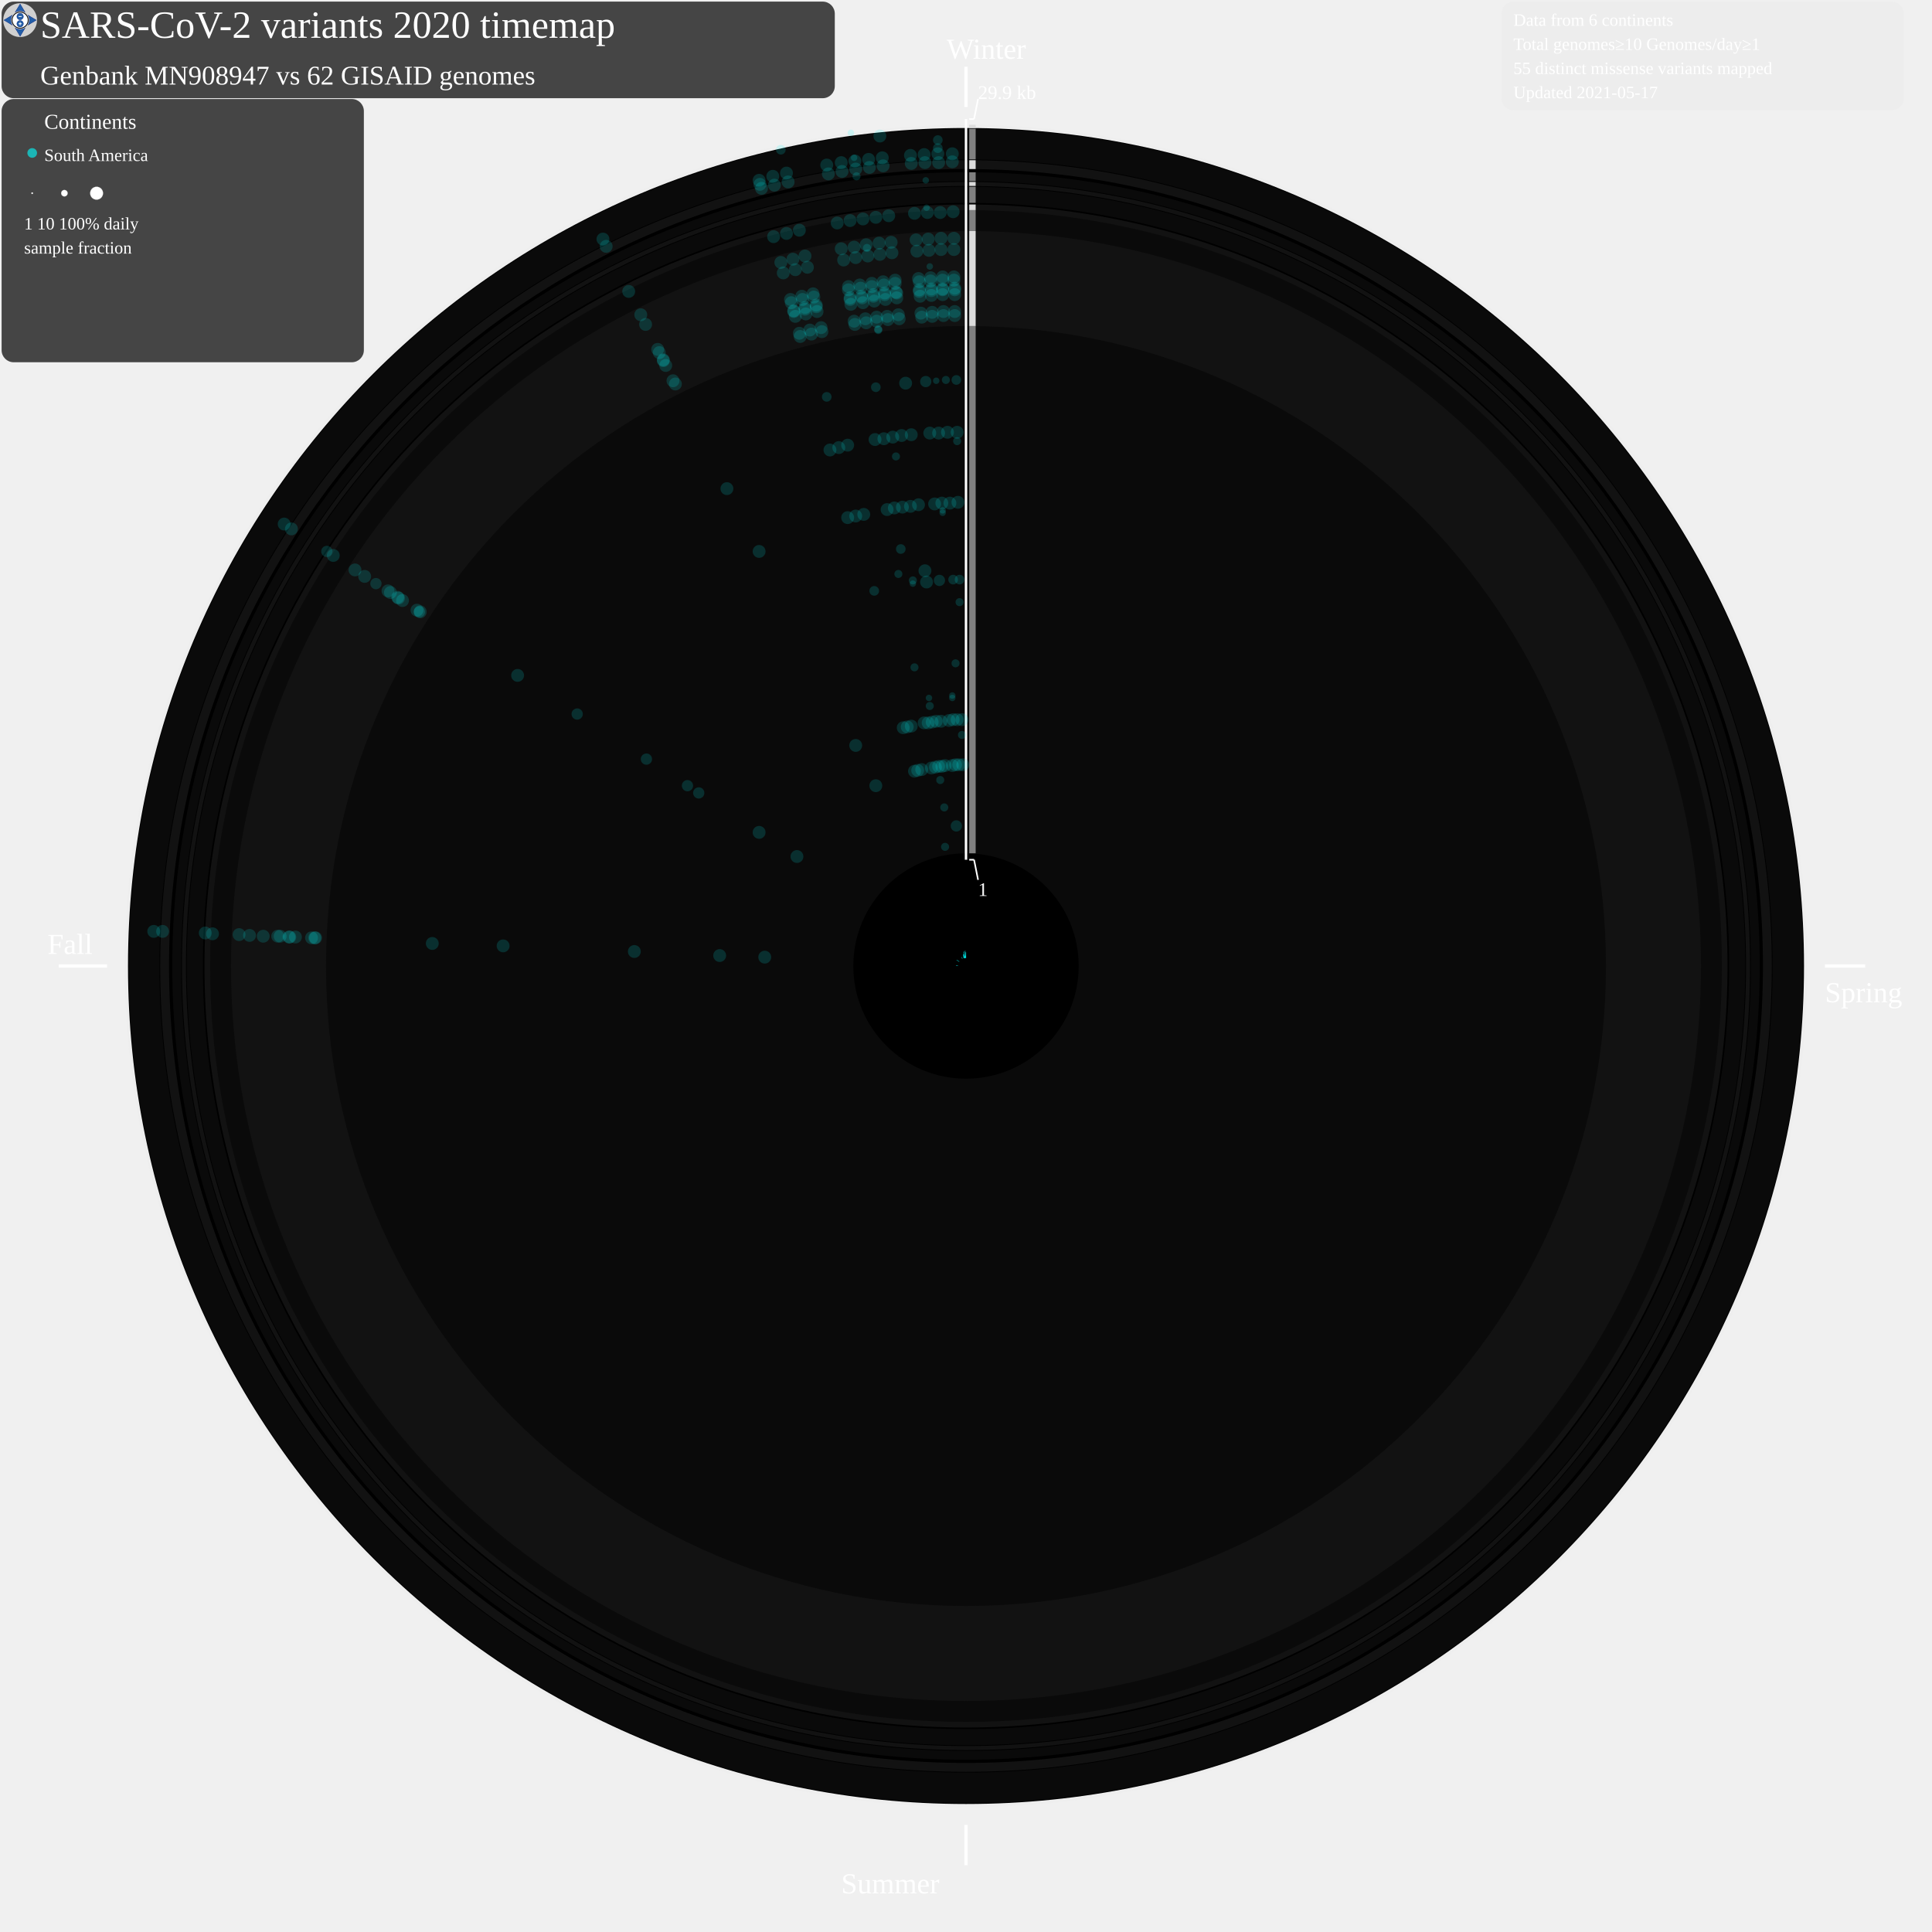
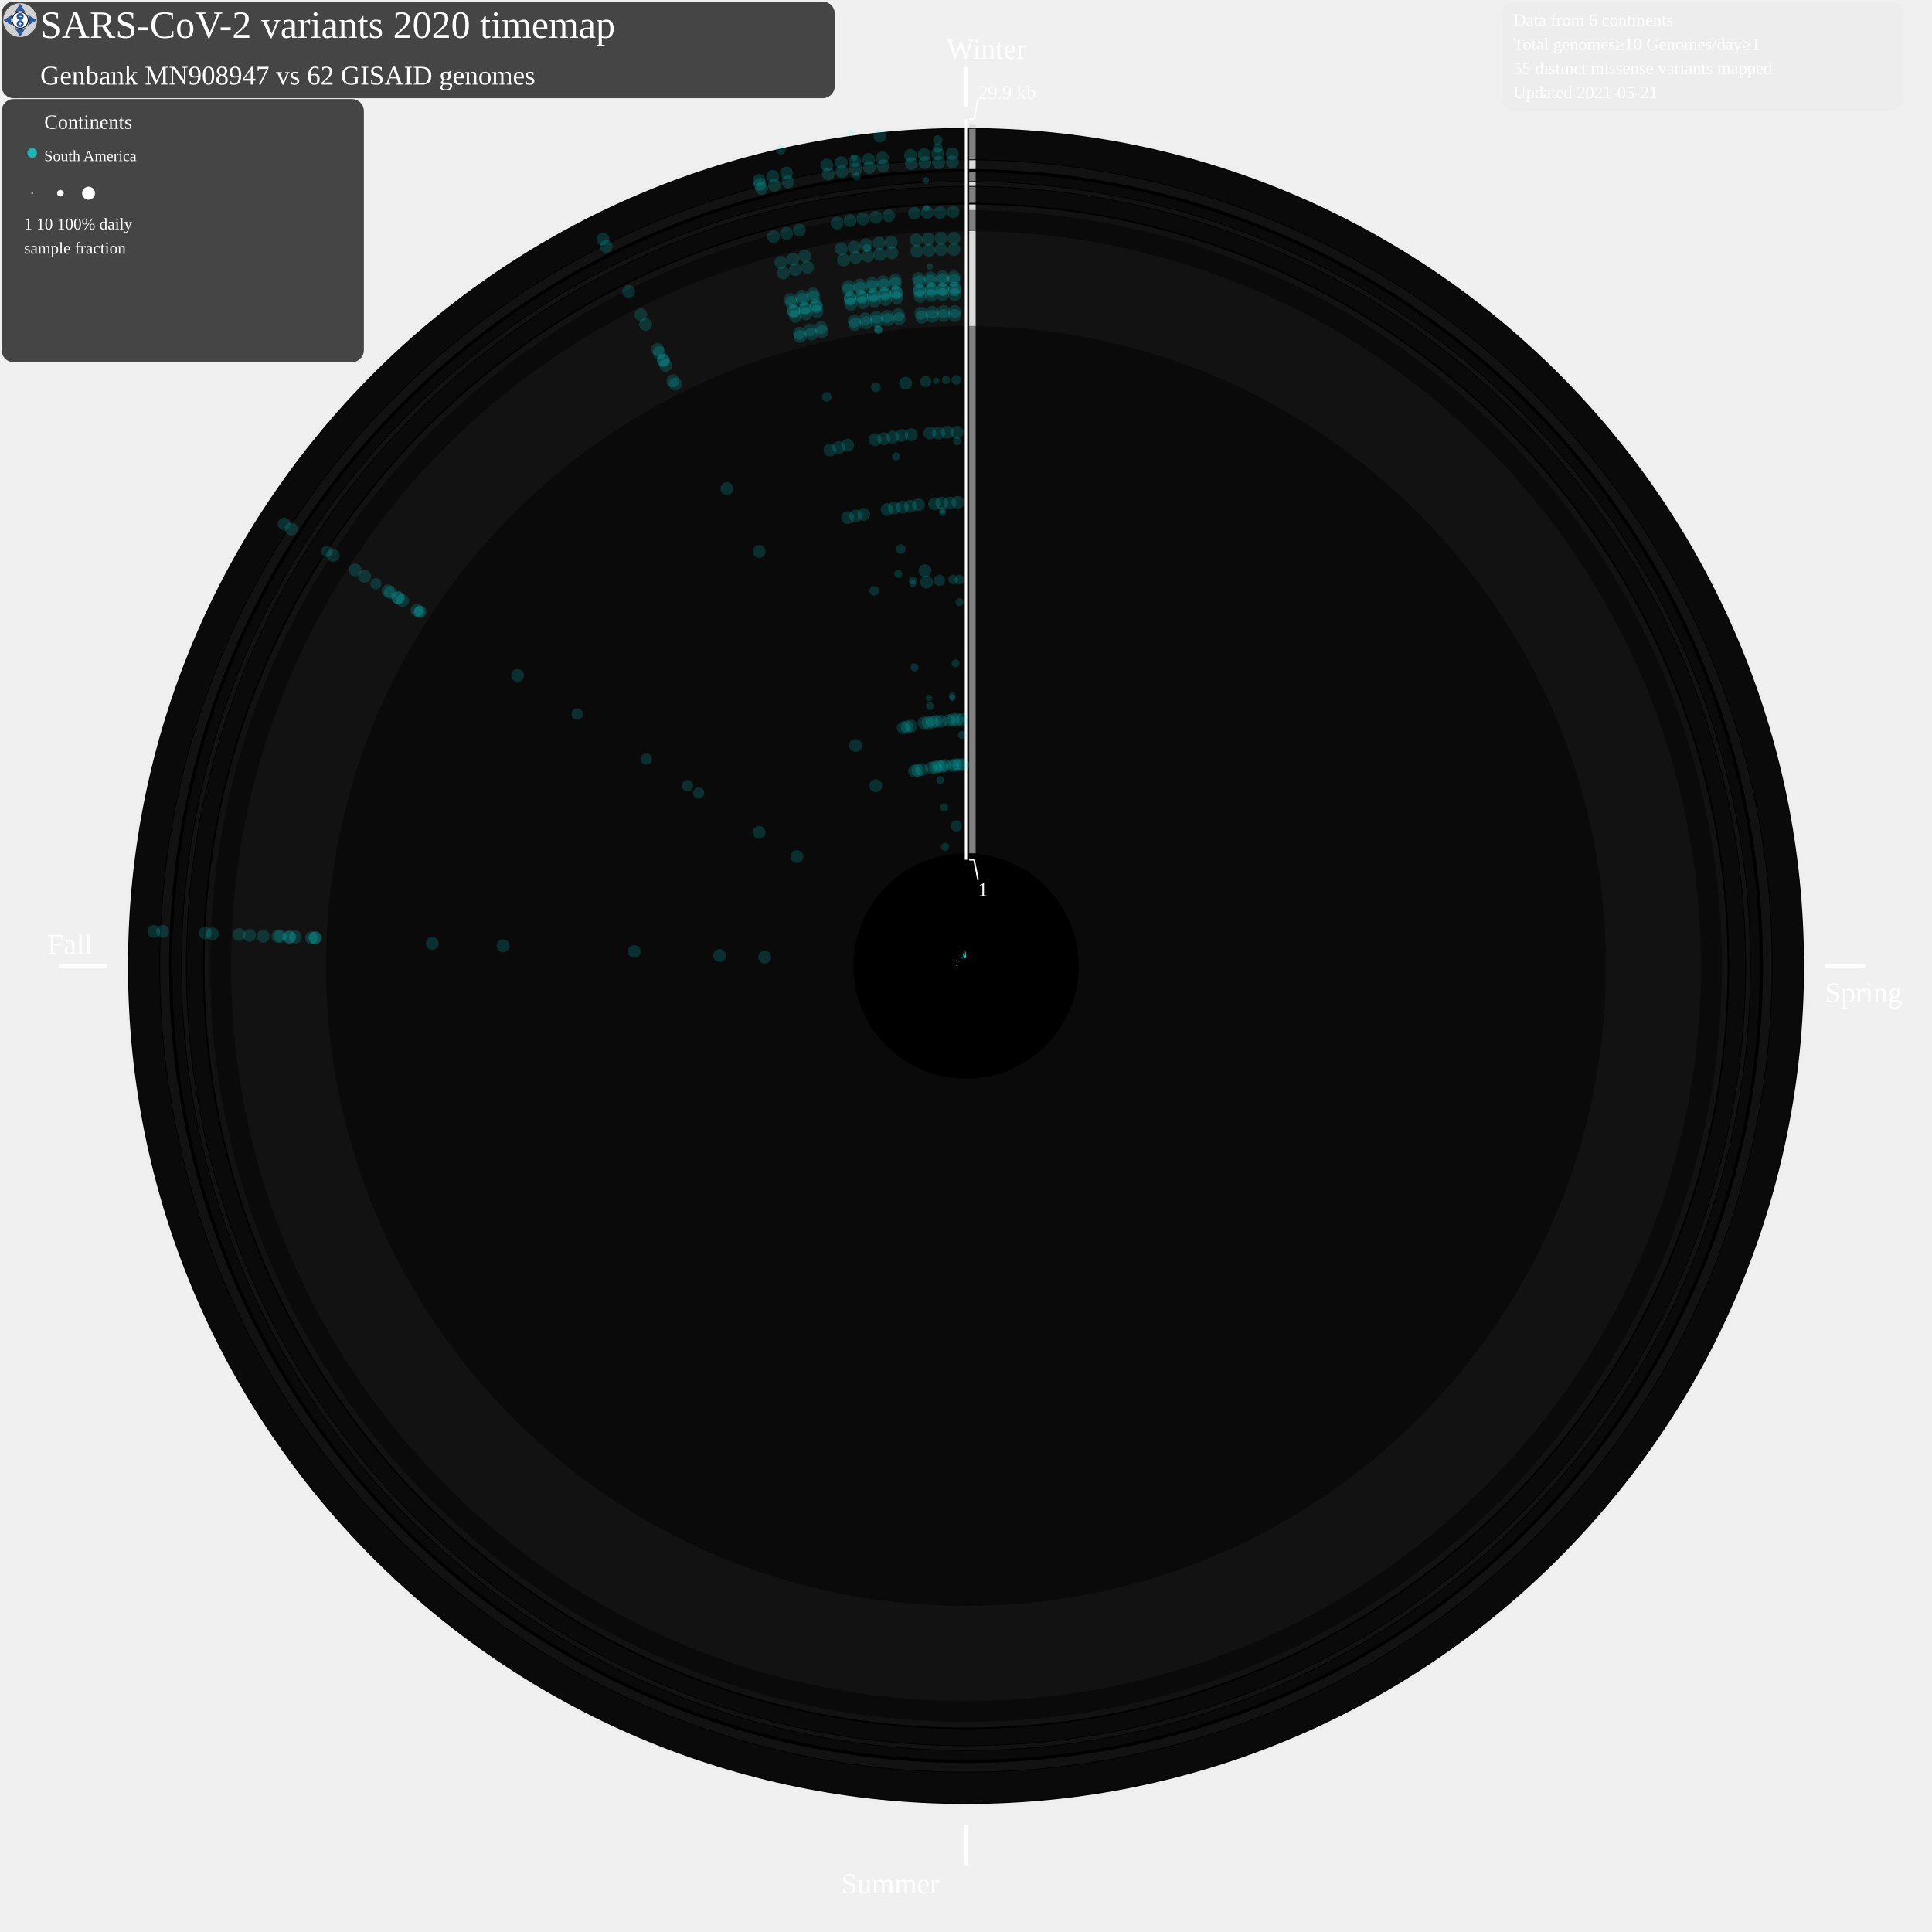
<svg xmlns="http://www.w3.org/2000/svg" width="2400" height="2400" style="background-color:black" viewBox="0 0 2400 2400" id="map-svg">
  <defs>
    <style type="text/css">
	.sb {
	stroke-width:0.8;
	stroke-opacity:50%;
	}
	.compass {
	fill: #fff;
	stroke: #000;
	stroke-width: 1;
	}
	.button {
	fill: #225EA8;
	stroke: #0C2C84;
	stroke-width: 0.5;
	stroke-miterlimit:6;
	stroke-linecap: round;
	}
	.button:hover {
	stroke-width: 1;
	}
	.plus-minus {
	fill: #fff;
	pointer-events: none;
	}
	.cv {
	stroke: none;
	fill-opacity:0.15;
	}
	a:link, a:visited {
	cursor: pointer;
	}
	a:hover, a:active {
	outline: dotted 2px yellow;
	}
	g:hover, g:active {
	outline: dotted 2px yellow;
	}
	</style>
  </defs>
  <text font-size="4.0em" x="50" y="47" fill="white">SARS-CoV-2 variants 2020 timemap</text>
  <g id="matrix-group" transform="matrix(1 0 0 1 0 0)">
    <circle cx="1200" cy="1200" r="1045" style="fill:gainsboro;stroke:black;stroke-width:0;fill-opacity:0.085;" />
    <circle cx="1200" cy="1200" r="1041" style="fill:black;stroke:black;stroke-width:0;fill-opacity:1;" />
    <circle cx="1200" cy="1200" r="1040" style="fill:grey;stroke:black;stroke-width:0;fill-opacity:0.085;" />
    <circle cx="1200" cy="1200" r="1002" style="fill:black;stroke:black;stroke-width:0;fill-opacity:1;" />
    <circle cx="1200" cy="1200" r="1001" style="fill:gainsboro;stroke:black;stroke-width:0;fill-opacity:0.085;" />
    <circle cx="1200" cy="1200" r="990" style="fill:black;stroke:black;stroke-width:0;fill-opacity:1;" />
    <circle cx="1200" cy="1200" r="986" style="fill:grey;stroke:black;stroke-width:0;fill-opacity:0.085;" />
    <circle cx="1200" cy="1200" r="975" style="fill:black;stroke:black;stroke-width:0;fill-opacity:1;" />
    <circle cx="1200" cy="1200" r="974" style="fill:gainsboro;stroke:black;stroke-width:0;fill-opacity:0.085;" />
    <circle cx="1200" cy="1200" r="969" style="fill:black;stroke:black;stroke-width:0;fill-opacity:1;" />
    <circle cx="1200" cy="1200" r="968" style="fill:grey;stroke:black;stroke-width:0;fill-opacity:0.085;" />
    <circle cx="1200" cy="1200" r="948" style="fill:black;stroke:black;stroke-width:0;fill-opacity:1;" />
    <circle cx="1200" cy="1200" r="946" style="fill:gainsboro;stroke:black;stroke-width:0;fill-opacity:0.085;" />
    <circle cx="1200" cy="1200" r="939" style="fill:black;stroke:black;stroke-width:0;fill-opacity:1;" />
    <circle cx="1200" cy="1200" r="939" style="fill:grey;stroke:black;stroke-width:0;fill-opacity:0.085;" />
    <circle cx="1200" cy="1200" r="913" style="fill:black;stroke:black;stroke-width:0;fill-opacity:1;" />
    <circle cx="1200" cy="1200" r="913" style="fill:gainsboro;stroke:black;stroke-width:0;fill-opacity:0.085;" />
    <circle cx="1200" cy="1200" r="795" style="fill:black;stroke:black;stroke-width:0;fill-opacity:1;" />
    <circle cx="1200" cy="1200" r="795" style="fill:grey;stroke:black;stroke-width:0;fill-opacity:0.085;" />
    <circle cx="1200" cy="1200" r="140" style="fill:black;stroke:black;stroke-width:0;fill-opacity:1;" />
    <line x1="1200" y1="82.938" x2="1200" y2="132.938" style="stroke:white;stroke-width:4" />
    <text font-size="3.0em" x="1176" y="72.938" fill="white">Winter</text>
    <line x1="2267" y1="1200" x2="2317" y2="1200" style="stroke:white;stroke-width:4" />
    <text font-size="3.0em" x="2267" y="1245" fill="white">Spring</text>
    <line x1="1200" y1="2267" x2="1200" y2="2317" style="stroke:white;stroke-width:4" />
    <text font-size="3.0em" x="1045" y="2352" fill="white">Summer</text>
    <line x1="133" y1="1200" x2="73" y2="1200" style="stroke:white;stroke-width:4" />
    <text font-size="3.0em" x="59" y="1185" fill="white">Fall</text>
    <g>
      <line x1="1208" y1="1060" x2="1208" y2="405" style="stroke:grey;stroke-width:8" />
    </g>
    <g>
      <line x1="1208" y1="405" x2="1208" y2="287" style="stroke:gainsboro;stroke-width:8" />
    </g>
    <g>
      <line x1="1208" y1="287" x2="1208" y2="261" style="stroke:grey;stroke-width:8" />
    </g>
    <g>
      <line x1="1208" y1="261" x2="1208" y2="254" style="stroke:gainsboro;stroke-width:8" />
    </g>
    <g>
      <line x1="1208" y1="252" x2="1208" y2="232" style="stroke:grey;stroke-width:8" />
    </g>
    <g>
      <line x1="1208" y1="231" x2="1208" y2="226" style="stroke:gainsboro;stroke-width:8" />
    </g>
    <g>
      <line x1="1208" y1="225" x2="1208" y2="214" style="stroke:grey;stroke-width:8" />
    </g>
    <g>
      <line x1="1208" y1="210" x2="1208" y2="199" style="stroke:gainsboro;stroke-width:8" />
    </g>
    <g>
      <line x1="1208" y1="198" x2="1208" y2="160" style="stroke:grey;stroke-width:8" />
    </g>
    <g>
      <line x1="1208" y1="159" x2="1208" y2="155" style="stroke:gainsboro;stroke-width:8" />
    </g>
    <line x1="1200" y1="147.938" x2="1200" y2="1068" style="stroke:white;stroke-width:3" />
    <line x1="1204" y1="147.938" x2="1210" y2="147.938" style="stroke:white;stroke-width:2" />
    <line x1="1210" y1="147.938" x2="1215" y2="122.938" style="stroke:white;stroke-width:2" />
    <line x1="1204" y1="1068" x2="1210" y2="1068" style="stroke:white;stroke-width:2" />
    <line x1="1210" y1="1068" x2="1215" y2="1093" style="stroke:white;stroke-width:2" />
    <text font-size="2.0em" x="1215" y="122.938" fill="white">29.9 kb</text>
    <text font-size="2.0em" x="1215" y="1113" fill="white">1</text>
    <g>
      <line x1="1190.0" y1="1199.6" x2="1187.6" y2="1199.5" style="stroke:cyan;" class="sb" />
    </g>
    <g>
      <circle cx="950" cy="1189" r="8" style="fill:cyan;" class="cv" />
    </g>
    <g>
      <circle cx="894" cy="1187" r="8" style="fill:cyan;" class="cv" />
    </g>
    <g>
      <circle cx="788" cy="1182" r="8" style="fill:cyan;" class="cv" />
    </g>
    <g>
      <circle cx="625" cy="1175" r="8" style="fill:cyan;" class="cv" />
    </g>
    <g>
      <circle cx="537" cy="1172" r="8" style="fill:cyan;" class="cv" />
    </g>
    <g>
      <circle cx="392" cy="1165" r="8" style="fill:cyan;" class="cv" />
    </g>
    <g>
      <circle cx="391" cy="1165" r="8" style="fill:cyan;" class="cv" />
    </g>
    <g>
      <circle cx="387" cy="1165" r="8" style="fill:cyan;" class="cv" />
    </g>
    <g>
      <circle cx="367" cy="1164" r="8" style="fill:cyan;" class="cv" />
    </g>
    <g>
      <circle cx="360" cy="1164" r="8" style="fill:cyan;" class="cv" />
    </g>
    <g>
      <circle cx="359" cy="1164" r="8" style="fill:cyan;" class="cv" />
    </g>
    <g>
      <circle cx="348" cy="1163" r="8" style="fill:cyan;" class="cv" />
    </g>
    <g>
      <circle cx="345" cy="1163" r="8" style="fill:cyan;" class="cv" />
    </g>
    <g>
      <circle cx="327" cy="1163" r="8" style="fill:cyan;" class="cv" />
    </g>
    <g>
      <circle cx="310" cy="1162" r="8" style="fill:cyan;" class="cv" />
    </g>
    <g>
      <circle cx="297" cy="1161" r="8" style="fill:cyan;" class="cv" />
    </g>
    <g>
      <circle cx="264" cy="1160" r="8" style="fill:cyan;" class="cv" />
    </g>
    <g>
      <circle cx="255" cy="1159" r="8" style="fill:cyan;" class="cv" />
    </g>
    <g>
      <circle cx="202" cy="1157" r="8" style="fill:cyan;" class="cv" />
    </g>
    <g>
      <circle cx="191" cy="1157" r="8" style="fill:cyan;" class="cv" />
    </g>
    <g>
      <line x1="1191.6" y1="1194.6" x2="1188.4" y2="1192.5" style="stroke:cyan;" class="sb" />
    </g>
    <g>
      <circle cx="990" cy="1064" r="8" style="fill:cyan;" class="cv" />
    </g>
    <g>
      <circle cx="943" cy="1034" r="8" style="fill:cyan;" class="cv" />
    </g>
    <g>
      <circle cx="868" cy="985" r="7" style="fill:cyan;" class="cv" />
    </g>
    <g>
      <circle cx="854" cy="976" r="7" style="fill:cyan;" class="cv" />
    </g>
    <g>
      <circle cx="803" cy="943" r="7" style="fill:cyan;" class="cv" />
    </g>
    <g>
      <circle cx="717" cy="887" r="7" style="fill:cyan;" class="cv" />
    </g>
    <g>
      <circle cx="643" cy="839" r="8" style="fill:cyan;" class="cv" />
    </g>
    <g>
      <circle cx="522" cy="760" r="8" style="fill:cyan;" class="cv" />
    </g>
    <g>
      <circle cx="521" cy="760" r="7" style="fill:cyan;" class="cv" />
    </g>
    <g>
      <circle cx="518" cy="758" r="8" style="fill:cyan;" class="cv" />
    </g>
    <g>
      <circle cx="500" cy="746" r="8" style="fill:cyan;" class="cv" />
    </g>
    <g>
      <circle cx="495" cy="743" r="8" style="fill:cyan;" class="cv" />
    </g>
    <g>
      <circle cx="494" cy="742" r="8" style="fill:cyan;" class="cv" />
    </g>
    <g>
      <circle cx="485" cy="736" r="8" style="fill:cyan;" class="cv" />
    </g>
    <g>
      <circle cx="482" cy="734" r="8" style="fill:cyan;" class="cv" />
    </g>
    <g>
      <circle cx="467" cy="725" r="7" style="fill:cyan;" class="cv" />
    </g>
    <g>
      <circle cx="453" cy="716" r="8" style="fill:cyan;" class="cv" />
    </g>
    <g>
      <circle cx="441" cy="708" r="8" style="fill:cyan;" class="cv" />
    </g>
    <g>
      <circle cx="414" cy="690" r="8" style="fill:cyan;" class="cv" />
    </g>
    <g>
      <circle cx="406" cy="685" r="7" style="fill:cyan;" class="cv" />
    </g>
    <g>
      <circle cx="362" cy="657" r="8" style="fill:cyan;" class="cv" />
    </g>
    <g>
      <circle cx="353" cy="651" r="8" style="fill:cyan;" class="cv" />
    </g>
    <g>
      <line x1="1195.5" y1="1191.1" x2="1194.5" y2="1188.9" style="stroke:cyan;" class="sb" />
    </g>
    <g>
      <circle cx="1088" cy="976" r="8" style="fill:cyan;" class="cv" />
    </g>
    <g>
      <circle cx="1063" cy="926" r="8" style="fill:cyan;" class="cv" />
    </g>
    <g>
      <circle cx="943" cy="685" r="8" style="fill:cyan;" class="cv" />
    </g>
    <g>
      <circle cx="903" cy="607" r="8" style="fill:cyan;" class="cv" />
    </g>
    <g>
      <circle cx="839" cy="477" r="8" style="fill:cyan;" class="cv" />
    </g>
    <g>
      <circle cx="836" cy="473" r="8" style="fill:cyan;" class="cv" />
    </g>
    <g>
      <circle cx="827" cy="454" r="8" style="fill:cyan;" class="cv" />
    </g>
    <g>
      <circle cx="824" cy="448" r="8" style="fill:cyan;" class="cv" />
    </g>
    <g>
      <circle cx="824" cy="447" r="8" style="fill:cyan;" class="cv" />
    </g>
    <g>
      <circle cx="819" cy="438" r="8" style="fill:cyan;" class="cv" />
    </g>
    <g>
      <circle cx="817" cy="434" r="8" style="fill:cyan;" class="cv" />
    </g>
    <g>
      <circle cx="802" cy="403" r="8" style="fill:cyan;" class="cv" />
    </g>
    <g>
      <circle cx="796" cy="391" r="8" style="fill:cyan;" class="cv" />
    </g>
    <g>
      <circle cx="781" cy="362" r="8" style="fill:cyan;" class="cv" />
    </g>
    <g>
      <circle cx="753" cy="306" r="8" style="fill:cyan;" class="cv" />
    </g>
    <g>
      <circle cx="749" cy="297" r="8" style="fill:cyan;" class="cv" />
    </g>
    <g>
      <line x1="1197.5" y1="1190.3" x2="1196.8" y2="1188.0" style="stroke:cyan;" class="sb" />
    </g>
    <g>
      <circle cx="1136" cy="958" r="8" style="fill:cyan;" class="cv" />
    </g>
    <g>
      <circle cx="1122" cy="904" r="8" style="fill:cyan;" class="cv" />
    </g>
    <g>
      <circle cx="1053" cy="643" r="8" style="fill:cyan;" class="cv" />
    </g>
    <g>
      <circle cx="1031" cy="559" r="8" style="fill:cyan;" class="cv" />
    </g>
    <g>
      <circle cx="994" cy="418" r="8" style="fill:cyan;" class="cv" />
    </g>
    <g>
      <circle cx="993" cy="414" r="8" style="fill:cyan;" class="cv" />
    </g>
    <g>
      <circle cx="988" cy="393" r="8" style="fill:cyan;" class="cv" />
    </g>
    <g>
      <circle cx="986" cy="387" r="8" style="fill:cyan;" class="cv" />
    </g>
    <g>
      <circle cx="986" cy="386" r="8" style="fill:cyan;" class="cv" />
    </g>
    <g>
      <circle cx="983" cy="376" r="8" style="fill:cyan;" class="cv" />
    </g>
    <g>
      <circle cx="982" cy="372" r="8" style="fill:cyan;" class="cv" />
    </g>
    <g>
      <circle cx="973" cy="339" r="8" style="fill:cyan;" class="cv" />
    </g>
    <g>
      <circle cx="970" cy="326" r="8" style="fill:cyan;" class="cv" />
    </g>
    <g>
      <circle cx="961" cy="294" r="8" style="fill:cyan;" class="cv" />
    </g>
    <g>
      <circle cx="946" cy="234" r="8" style="fill:cyan;" class="cv" />
    </g>
    <g>
      <circle cx="944" cy="229" r="8" style="fill:cyan;" class="cv" />
    </g>
    <g>
      <circle cx="943" cy="224" r="8" style="fill:cyan;" class="cv" />
    </g>
    <g>
      <line x1="1197.6" y1="1190.3" x2="1196.5" y2="1185.6" style="stroke:cyan;" class="sb" />
    </g>
    <g>
      <circle cx="1140" cy="957" r="8" style="fill:cyan;" class="cv" />
    </g>
    <g>
      <circle cx="1127" cy="903" r="8" style="fill:cyan;" class="cv" />
    </g>
    <g>
      <circle cx="1086" cy="734" r="6" style="fill:cyan;" class="cv" />
    </g>
    <g>
      <circle cx="1063" cy="641" r="8" style="fill:cyan;" class="cv" />
    </g>
    <g>
      <circle cx="1042" cy="556" r="8" style="fill:cyan;" class="cv" />
    </g>
    <g>
      <circle cx="1027" cy="493" r="6" style="fill:cyan;" class="cv" />
    </g>
    <g>
      <circle cx="1008" cy="415" r="8" style="fill:cyan;" class="cv" />
    </g>
    <g>
      <circle cx="1006" cy="410" r="8" style="fill:cyan;" class="cv" />
    </g>
    <g>
      <circle cx="1001" cy="390" r="8" style="fill:cyan;" class="cv" />
    </g>
    <g>
      <circle cx="1000" cy="384" r="8" style="fill:cyan;" class="cv" />
    </g>
    <g>
      <circle cx="1000" cy="382" r="8" style="fill:cyan;" class="cv" />
    </g>
    <g>
      <circle cx="997" cy="372" r="8" style="fill:cyan;" class="cv" />
    </g>
    <g>
      <circle cx="996" cy="368" r="8" style="fill:cyan;" class="cv" />
    </g>
    <g>
      <circle cx="988" cy="335" r="8" style="fill:cyan;" class="cv" />
    </g>
    <g>
      <circle cx="985" cy="322" r="8" style="fill:cyan;" class="cv" />
    </g>
    <g>
      <circle cx="977" cy="290" r="8" style="fill:cyan;" class="cv" />
    </g>
    <g>
      <circle cx="962" cy="230" r="8" style="fill:cyan;" class="cv" />
    </g>
    <g>
      <circle cx="960" cy="219" r="8" style="fill:cyan;" class="cv" />
    </g>
    <g>
      <line x1="1197.8" y1="1190.2" x2="1196.7" y2="1185.6" style="stroke:cyan;" class="sb" />
    </g>
    <g>
      <circle cx="1145" cy="956" r="8" style="fill:cyan;" class="cv" />
    </g>
    <g>
      <circle cx="1132" cy="902" r="8" style="fill:cyan;" class="cv" />
    </g>
    <g>
      <circle cx="1073" cy="639" r="8" style="fill:cyan;" class="cv" />
    </g>
    <g>
      <circle cx="1053" cy="553" r="8" style="fill:cyan;" class="cv" />
    </g>
    <g>
      <circle cx="1021" cy="412" r="8" style="fill:cyan;" class="cv" />
    </g>
    <g>
      <circle cx="1020" cy="407" r="8" style="fill:cyan;" class="cv" />
    </g>
    <g>
      <circle cx="1015" cy="387" r="8" style="fill:cyan;" class="cv" />
    </g>
    <g>
      <circle cx="1014" cy="381" r="8" style="fill:cyan;" class="cv" />
    </g>
    <g>
      <circle cx="1014" cy="379" r="8" style="fill:cyan;" class="cv" />
    </g>
    <g>
      <circle cx="1011" cy="369" r="8" style="fill:cyan;" class="cv" />
    </g>
    <g>
      <circle cx="1010" cy="365" r="8" style="fill:cyan;" class="cv" />
    </g>
    <g>
      <circle cx="1003" cy="332" r="8" style="fill:cyan;" class="cv" />
    </g>
    <g>
      <circle cx="1000" cy="318" r="8" style="fill:cyan;" class="cv" />
    </g>
    <g>
      <circle cx="993" cy="286" r="8" style="fill:cyan;" class="cv" />
    </g>
    <g>
      <circle cx="979" cy="226" r="8" style="fill:cyan;" class="cv" />
    </g>
    <g>
      <circle cx="977" cy="215" r="8" style="fill:cyan;" class="cv" />
    </g>
    <g>
      <circle cx="970" cy="186" r="6" style="fill:cyan;" class="cv" />
    </g>
    <g>
      <line x1="1198.3" y1="1190.1" x2="1197.1" y2="1183.0" style="stroke:cyan;" class="sb" />
    </g>
    <g>
      <circle cx="1174" cy="1052" r="5" style="fill:cyan;" class="cv" />
    </g>
    <g>
      <circle cx="1157" cy="954" r="8" style="fill:cyan;" class="cv" />
    </g>
    <g>
      <circle cx="1148" cy="898" r="8" style="fill:cyan;" class="cv" />
    </g>
    <g>
      <circle cx="1136" cy="829" r="5" style="fill:cyan;" class="cv" />
    </g>
    <g>
      <circle cx="1116" cy="713" r="5" style="fill:cyan;" class="cv" />
    </g>
    <g>
      <circle cx="1102" cy="633" r="8" style="fill:cyan;" class="cv" />
    </g>
    <g>
      <circle cx="1087" cy="546" r="8" style="fill:cyan;" class="cv" />
    </g>
    <g>
      <circle cx="1062" cy="403" r="8" style="fill:cyan;" class="cv" />
    </g>
    <g>
      <circle cx="1061" cy="399" r="8" style="fill:cyan;" class="cv" />
    </g>
    <g>
      <circle cx="1057" cy="378" r="8" style="fill:cyan;" class="cv" />
    </g>
    <g>
      <circle cx="1056" cy="372" r="8" style="fill:cyan;" class="cv" />
    </g>
    <g>
      <circle cx="1056" cy="370" r="8" style="fill:cyan;" class="cv" />
    </g>
    <g>
      <circle cx="1054" cy="360" r="8" style="fill:cyan;" class="cv" />
    </g>
    <g>
      <circle cx="1054" cy="356" r="8" style="fill:cyan;" class="cv" />
    </g>
    <g>
      <circle cx="1048" cy="323" r="8" style="fill:cyan;" class="cv" />
    </g>
    <g>
      <circle cx="1045" cy="309" r="8" style="fill:cyan;" class="cv" />
    </g>
    <g>
      <circle cx="1040" cy="277" r="8" style="fill:cyan;" class="cv" />
    </g>
    <g>
      <circle cx="1029" cy="216" r="8" style="fill:cyan;" class="cv" />
    </g>
    <g>
      <circle cx="1027" cy="205" r="8" style="fill:cyan;" class="cv" />
    </g>
    <g>
      <line x1="1198.5" y1="1190.1" x2="1197.7" y2="1185.4" style="stroke:cyan;" class="sb" />
    </g>
    <g>
      <circle cx="1162" cy="953" r="8" style="fill:cyan;" class="cv" />
    </g>
    <g>
      <circle cx="1153" cy="898" r="8" style="fill:cyan;" class="cv" />
    </g>
    <g>
      <circle cx="1119" cy="682" r="6" style="fill:cyan;" class="cv" />
    </g>
    <g>
      <circle cx="1111" cy="631" r="8" style="fill:cyan;" class="cv" />
    </g>
    <g>
      <circle cx="1098" cy="545" r="8" style="fill:cyan;" class="cv" />
    </g>
    <g>
      <circle cx="1088" cy="481" r="6" style="fill:cyan;" class="cv" />
    </g>
    <g>
      <circle cx="1076" cy="401" r="8" style="fill:cyan;" class="cv" />
    </g>
    <g>
      <circle cx="1075" cy="396" r="8" style="fill:cyan;" class="cv" />
    </g>
    <g>
      <circle cx="1072" cy="376" r="8" style="fill:cyan;" class="cv" />
    </g>
    <g>
      <circle cx="1071" cy="370" r="8" style="fill:cyan;" class="cv" />
    </g>
    <g>
      <circle cx="1070" cy="368" r="8" style="fill:cyan;" class="cv" />
    </g>
    <g>
      <circle cx="1069" cy="358" r="8" style="fill:cyan;" class="cv" />
    </g>
    <g>
      <circle cx="1068" cy="354" r="8" style="fill:cyan;" class="cv" />
    </g>
    <g>
      <circle cx="1063" cy="320" r="8" style="fill:cyan;" class="cv" />
    </g>
    <g>
      <circle cx="1061" cy="307" r="8" style="fill:cyan;" class="cv" />
    </g>
    <g>
      <circle cx="1056" cy="274" r="8" style="fill:cyan;" class="cv" />
    </g>
    <g>
      <circle cx="1046" cy="213" r="8" style="fill:cyan;" class="cv" />
    </g>
    <g>
      <circle cx="1045" cy="202" r="8" style="fill:cyan;" class="cv" />
    </g>
    <g>
      <line x1="1198.6" y1="1190.1" x2="1197.4" y2="1181.5" style="stroke:cyan;" class="sb" />
    </g>
    <g>
      <circle cx="1173" cy="1003" r="5" style="fill:cyan;" class="cv" />
    </g>
    <g>
      <circle cx="1168" cy="969" r="5" style="fill:cyan;" class="cv" />
    </g>
    <g>
      <circle cx="1166" cy="952" r="8" style="fill:cyan;" class="cv" />
    </g>
    <g>
      <circle cx="1158" cy="897" r="8" style="fill:cyan;" class="cv" />
    </g>
    <g>
      <circle cx="1155" cy="877" r="5" style="fill:cyan;" class="cv" />
    </g>
    <g>
      <circle cx="1154" cy="867" r="4" style="fill:cyan;" class="cv" />
    </g>
    <g>
      <circle cx="1134" cy="725" r="4" style="fill:cyan;" class="cv" />
    </g>
    <g>
      <circle cx="1134" cy="721" r="5" style="fill:cyan;" class="cv" />
    </g>
    <g>
      <circle cx="1121" cy="630" r="8" style="fill:cyan;" class="cv" />
    </g>
    <g>
      <circle cx="1113" cy="567" r="5" style="fill:cyan;" class="cv" />
    </g>
    <g>
      <circle cx="1109" cy="543" r="8" style="fill:cyan;" class="cv" />
    </g>
    <g>
      <circle cx="1091" cy="410" r="5" style="fill:cyan;" class="cv" />
    </g>
    <g>
      <circle cx="1091" cy="409" r="5" style="fill:cyan;" class="cv" />
    </g>
    <g>
      <circle cx="1089" cy="399" r="8" style="fill:cyan;" class="cv" />
    </g>
    <g>
      <circle cx="1089" cy="394" r="8" style="fill:cyan;" class="cv" />
    </g>
    <g>
      <circle cx="1086" cy="374" r="8" style="fill:cyan;" class="cv" />
    </g>
    <g>
      <circle cx="1085" cy="368" r="8" style="fill:cyan;" class="cv" />
    </g>
    <g>
      <circle cx="1085" cy="366" r="8" style="fill:cyan;" class="cv" />
    </g>
    <g>
      <circle cx="1083" cy="356" r="8" style="fill:cyan;" class="cv" />
    </g>
    <g>
      <circle cx="1083" cy="352" r="8" style="fill:cyan;" class="cv" />
    </g>
    <g>
      <circle cx="1078" cy="318" r="8" style="fill:cyan;" class="cv" />
    </g>
    <g>
      <circle cx="1077" cy="308" r="5" style="fill:cyan;" class="cv" />
    </g>
    <g>
      <circle cx="1076" cy="304" r="8" style="fill:cyan;" class="cv" />
    </g>
    <g>
      <circle cx="1072" cy="272" r="8" style="fill:cyan;" class="cv" />
    </g>
    <g>
      <circle cx="1064" cy="219" r="5" style="fill:cyan;" class="cv" />
    </g>
    <g>
      <circle cx="1063" cy="210" r="8" style="fill:cyan;" class="cv" />
    </g>
    <g>
      <circle cx="1062" cy="200" r="8" style="fill:cyan;" class="cv" />
    </g>
    <g>
      <circle cx="1061" cy="196" r="4" style="fill:cyan;" class="cv" />
    </g>
    <g>
      <circle cx="1057" cy="165" r="4" style="fill:cyan;" class="cv" />
    </g>
    <g>
      <line x1="1198.8" y1="1190.1" x2="1198.5" y2="1187.7" style="stroke:cyan;" class="sb" />
    </g>
    <g>
      <circle cx="1170" cy="952" r="8" style="fill:cyan;" class="cv" />
    </g>
    <g>
      <circle cx="1163" cy="896" r="8" style="fill:cyan;" class="cv" />
    </g>
    <g>
      <circle cx="1131" cy="629" r="8" style="fill:cyan;" class="cv" />
    </g>
    <g>
      <circle cx="1120" cy="541" r="8" style="fill:cyan;" class="cv" />
    </g>
    <g>
      <circle cx="1103" cy="397" r="8" style="fill:cyan;" class="cv" />
    </g>
    <g>
      <circle cx="1102" cy="393" r="8" style="fill:cyan;" class="cv" />
    </g>
    <g>
      <circle cx="1100" cy="372" r="8" style="fill:cyan;" class="cv" />
    </g>
    <g>
      <circle cx="1099" cy="366" r="8" style="fill:cyan;" class="cv" />
    </g>
    <g>
      <circle cx="1099" cy="364" r="8" style="fill:cyan;" class="cv" />
    </g>
    <g>
      <circle cx="1098" cy="354" r="8" style="fill:cyan;" class="cv" />
    </g>
    <g>
      <circle cx="1097" cy="350" r="8" style="fill:cyan;" class="cv" />
    </g>
    <g>
      <circle cx="1093" cy="316" r="8" style="fill:cyan;" class="cv" />
    </g>
    <g>
      <circle cx="1092" cy="302" r="8" style="fill:cyan;" class="cv" />
    </g>
    <g>
      <circle cx="1088" cy="270" r="8" style="fill:cyan;" class="cv" />
    </g>
    <g>
      <circle cx="1080" cy="208" r="8" style="fill:cyan;" class="cv" />
    </g>
    <g>
      <circle cx="1079" cy="198" r="8" style="fill:cyan;" class="cv" />
    </g>
    <g>
      <line x1="1199.0" y1="1190.1" x2="1198.7" y2="1187.7" style="stroke:cyan;" class="sb" />
    </g>
    <g>
      <circle cx="1174" cy="951" r="8" style="fill:cyan;" class="cv" />
    </g>
    <g>
      <circle cx="1169" cy="896" r="8" style="fill:cyan;" class="cv" />
    </g>
    <g>
      <circle cx="1151" cy="723" r="8" style="fill:cyan;" class="cv" />
    </g>
    <g>
      <circle cx="1149" cy="709" r="8" style="fill:cyan;" class="cv" />
    </g>
    <g>
      <circle cx="1141" cy="627" r="8" style="fill:cyan;" class="cv" />
    </g>
    <g>
      <circle cx="1132" cy="540" r="8" style="fill:cyan;" class="cv" />
    </g>
    <g>
      <circle cx="1125" cy="476" r="8" style="fill:cyan;" class="cv" />
    </g>
    <g>
      <circle cx="1117" cy="396" r="8" style="fill:cyan;" class="cv" />
    </g>
    <g>
      <circle cx="1116" cy="391" r="8" style="fill:cyan;" class="cv" />
    </g>
    <g>
      <circle cx="1114" cy="370" r="8" style="fill:cyan;" class="cv" />
    </g>
    <g>
      <circle cx="1114" cy="364" r="8" style="fill:cyan;" class="cv" />
    </g>
    <g>
      <circle cx="1113" cy="363" r="8" style="fill:cyan;" class="cv" />
    </g>
    <g>
      <circle cx="1112" cy="352" r="8" style="fill:cyan;" class="cv" />
    </g>
    <g>
      <circle cx="1112" cy="348" r="8" style="fill:cyan;" class="cv" />
    </g>
    <g>
      <circle cx="1108" cy="314" r="8" style="fill:cyan;" class="cv" />
    </g>
    <g>
      <circle cx="1107" cy="301" r="8" style="fill:cyan;" class="cv" />
    </g>
    <g>
      <circle cx="1104" cy="268" r="8" style="fill:cyan;" class="cv" />
    </g>
    <g>
      <circle cx="1097" cy="206" r="8" style="fill:cyan;" class="cv" />
    </g>
    <g>
      <circle cx="1096" cy="196" r="8" style="fill:cyan;" class="cv" />
    </g>
    <g>
      <circle cx="1093" cy="169" r="8" style="fill:cyan;" class="cv" />
    </g>
    <g>
      <line x1="1199.3" y1="1190.0" x2="1199.1" y2="1186.2" style="stroke:cyan;" class="sb" />
    </g>
    <g>
      <circle cx="1188" cy="1026" r="7" style="fill:cyan;" class="cv" />
    </g>
    <g>
      <circle cx="1183" cy="951" r="8" style="fill:cyan;" class="cv" />
    </g>
    <g>
      <circle cx="1179" cy="895" r="8" style="fill:cyan;" class="cv" />
    </g>
    <g>
      <circle cx="1167" cy="721" r="7" style="fill:cyan;" class="cv" />
    </g>
    <g>
      <circle cx="1161" cy="626" r="8" style="fill:cyan;" class="cv" />
    </g>
    <g>
      <circle cx="1155" cy="538" r="8" style="fill:cyan;" class="cv" />
    </g>
    <g>
      <circle cx="1150" cy="474" r="7" style="fill:cyan;" class="cv" />
    </g>
    <g>
      <circle cx="1145" cy="394" r="8" style="fill:cyan;" class="cv" />
    </g>
    <g>
      <circle cx="1144" cy="389" r="8" style="fill:cyan;" class="cv" />
    </g>
    <g>
      <circle cx="1143" cy="368" r="8" style="fill:cyan;" class="cv" />
    </g>
    <g>
      <circle cx="1142" cy="362" r="8" style="fill:cyan;" class="cv" />
    </g>
    <g>
      <circle cx="1142" cy="360" r="8" style="fill:cyan;" class="cv" />
    </g>
    <g>
      <circle cx="1142" cy="350" r="8" style="fill:cyan;" class="cv" />
    </g>
    <g>
      <circle cx="1141" cy="346" r="8" style="fill:cyan;" class="cv" />
    </g>
    <g>
      <circle cx="1139" cy="312" r="8" style="fill:cyan;" class="cv" />
    </g>
    <g>
      <circle cx="1138" cy="298" r="8" style="fill:cyan;" class="cv" />
    </g>
    <g>
      <circle cx="1136" cy="265" r="8" style="fill:cyan;" class="cv" />
    </g>
    <g>
      <circle cx="1132" cy="203" r="8" style="fill:cyan;" class="cv" />
    </g>
    <g>
      <circle cx="1131" cy="193" r="8" style="fill:cyan;" class="cv" />
    </g>
    <g>
      <line x1="1199.5" y1="1190.0" x2="1199.0" y2="1180.9" style="stroke:cyan;" class="sb" />
    </g>
    <g>
      <circle cx="1187" cy="950" r="8" style="fill:cyan;" class="cv" />
    </g>
    <g>
      <circle cx="1184" cy="894" r="8" style="fill:cyan;" class="cv" />
    </g>
    <g>
      <circle cx="1183" cy="867" r="4" style="fill:cyan;" class="cv" />
    </g>
    <g>
      <circle cx="1183" cy="864" r="4" style="fill:cyan;" class="cv" />
    </g>
    <g>
      <circle cx="1171" cy="637" r="4" style="fill:cyan;" class="cv" />
    </g>
    <g>
      <circle cx="1171" cy="634" r="4" style="fill:cyan;" class="cv" />
    </g>
    <g>
      <circle cx="1170" cy="625" r="8" style="fill:cyan;" class="cv" />
    </g>
    <g>
      <circle cx="1166" cy="538" r="8" style="fill:cyan;" class="cv" />
    </g>
    <g>
      <circle cx="1163" cy="473" r="4" style="fill:cyan;" class="cv" />
    </g>
    <g>
      <circle cx="1158" cy="393" r="8" style="fill:cyan;" class="cv" />
    </g>
    <g>
      <circle cx="1158" cy="388" r="8" style="fill:cyan;" class="cv" />
    </g>
    <g>
      <circle cx="1157" cy="367" r="8" style="fill:cyan;" class="cv" />
    </g>
    <g>
      <circle cx="1157" cy="361" r="8" style="fill:cyan;" class="cv" />
    </g>
    <g>
      <circle cx="1157" cy="359" r="8" style="fill:cyan;" class="cv" />
    </g>
    <g>
      <circle cx="1156" cy="349" r="8" style="fill:cyan;" class="cv" />
    </g>
    <g>
      <circle cx="1156" cy="345" r="8" style="fill:cyan;" class="cv" />
    </g>
    <g>
      <circle cx="1155" cy="331" r="4" style="fill:cyan;" class="cv" />
    </g>
    <g>
      <circle cx="1154" cy="311" r="8" style="fill:cyan;" class="cv" />
    </g>
    <g>
      <circle cx="1153" cy="297" r="8" style="fill:cyan;" class="cv" />
    </g>
    <g>
      <circle cx="1152" cy="264" r="8" style="fill:cyan;" class="cv" />
    </g>
    <g>
      <circle cx="1151" cy="258" r="4" style="fill:cyan;" class="cv" />
    </g>
    <g>
      <circle cx="1150" cy="224" r="4" style="fill:cyan;" class="cv" />
    </g>
    <g>
      <circle cx="1149" cy="202" r="8" style="fill:cyan;" class="cv" />
    </g>
    <g>
      <circle cx="1148" cy="192" r="8" style="fill:cyan;" class="cv" />
    </g>
    <g>
      <line x1="1199.7" y1="1190.0" x2="1199.4" y2="1183.2" style="stroke:cyan;" class="sb" />
    </g>
    <g>
      <circle cx="1191" cy="950" r="8" style="fill:cyan;" class="cv" />
    </g>
    <g>
      <circle cx="1189" cy="894" r="8" style="fill:cyan;" class="cv" />
    </g>
    <g>
      <circle cx="1187" cy="824" r="5" style="fill:cyan;" class="cv" />
    </g>
    <g>
      <circle cx="1184" cy="720" r="6" style="fill:cyan;" class="cv" />
    </g>
    <g>
      <circle cx="1180" cy="625" r="8" style="fill:cyan;" class="cv" />
    </g>
    <g>
      <circle cx="1177" cy="537" r="8" style="fill:cyan;" class="cv" />
    </g>
    <g>
      <circle cx="1175" cy="472" r="5" style="fill:cyan;" class="cv" />
    </g>
    <g>
      <circle cx="1172" cy="392" r="8" style="fill:cyan;" class="cv" />
    </g>
    <g>
      <circle cx="1172" cy="387" r="8" style="fill:cyan;" class="cv" />
    </g>
    <g>
      <circle cx="1171" cy="366" r="8" style="fill:cyan;" class="cv" />
    </g>
    <g>
      <circle cx="1171" cy="360" r="8" style="fill:cyan;" class="cv" />
    </g>
    <g>
      <circle cx="1171" cy="359" r="8" style="fill:cyan;" class="cv" />
    </g>
    <g>
      <circle cx="1171" cy="348" r="8" style="fill:cyan;" class="cv" />
    </g>
    <g>
      <circle cx="1171" cy="344" r="8" style="fill:cyan;" class="cv" />
    </g>
    <g>
      <circle cx="1169" cy="310" r="8" style="fill:cyan;" class="cv" />
    </g>
    <g>
      <circle cx="1169" cy="296" r="8" style="fill:cyan;" class="cv" />
    </g>
    <g>
      <circle cx="1168" cy="264" r="8" style="fill:cyan;" class="cv" />
    </g>
    <g>
      <circle cx="1166" cy="202" r="8" style="fill:cyan;" class="cv" />
    </g>
    <g>
      <circle cx="1165" cy="191" r="8" style="fill:cyan;" class="cv" />
    </g>
    <g>
      <circle cx="1165" cy="184" r="6" style="fill:cyan;" class="cv" />
    </g>
    <g>
      <circle cx="1165" cy="174" r="6" style="fill:cyan;" class="cv" />
    </g>
    <g>
      <line x1="1199.8" y1="1190.0" x2="1199.7" y2="1182.8" style="stroke:cyan;" class="sb" />
    </g>
    <g>
      <circle cx="1196" cy="950" r="8" style="fill:cyan;" class="cv" />
    </g>
    <g>
      <circle cx="1195" cy="913" r="5" style="fill:cyan;" class="cv" />
    </g>
    <g>
      <circle cx="1195" cy="894" r="8" style="fill:cyan;" class="cv" />
    </g>
    <g>
      <circle cx="1192" cy="748" r="5" style="fill:cyan;" class="cv" />
    </g>
    <g>
      <circle cx="1192" cy="720" r="6" style="fill:cyan;" class="cv" />
    </g>
    <g>
      <circle cx="1190" cy="624" r="8" style="fill:cyan;" class="cv" />
    </g>
    <g>
      <circle cx="1189" cy="548" r="5" style="fill:cyan;" class="cv" />
    </g>
    <g>
      <circle cx="1189" cy="537" r="8" style="fill:cyan;" class="cv" />
    </g>
    <g>
      <circle cx="1188" cy="472" r="6" style="fill:cyan;" class="cv" />
    </g>
    <g>
      <circle cx="1186" cy="392" r="8" style="fill:cyan;" class="cv" />
    </g>
    <g>
      <circle cx="1186" cy="387" r="8" style="fill:cyan;" class="cv" />
    </g>
    <g>
      <circle cx="1186" cy="366" r="8" style="fill:cyan;" class="cv" />
    </g>
    <g>
      <circle cx="1186" cy="360" r="8" style="fill:cyan;" class="cv" />
    </g>
    <g>
      <circle cx="1186" cy="358" r="8" style="fill:cyan;" class="cv" />
    </g>
    <g>
      <circle cx="1185" cy="348" r="8" style="fill:cyan;" class="cv" />
    </g>
    <g>
      <circle cx="1185" cy="344" r="8" style="fill:cyan;" class="cv" />
    </g>
    <g>
      <circle cx="1185" cy="310" r="8" style="fill:cyan;" class="cv" />
    </g>
    <g>
      <circle cx="1185" cy="296" r="8" style="fill:cyan;" class="cv" />
    </g>
    <g>
      <circle cx="1184" cy="263" r="8" style="fill:cyan;" class="cv" />
    </g>
    <g>
      <circle cx="1183" cy="201" r="8" style="fill:cyan;" class="cv" />
    </g>
    <g>
      <circle cx="1183" cy="191" r="8" style="fill:cyan;" class="cv" />
    </g>
  </g>
  <rect x="2" y="2" width="1035" height="120" rx="15" style="fill:#1B1B1B;stroke-width:0;fill-opacity:0.8;" />
  <a href="https://bcgsc.github.io/SARS2/">
    <text font-size="4.0em" x="50" y="47" fill="white">SARS-CoV-2 variants 2020 timemap</text>
  </a>
  <text font-size="2.8em" x="50" y="105" fill="white">Genbank MN908947 vs 62 GISAID genomes</text>
  <circle cx="25" cy="25" r="21" fill="white" opacity="0.75" />
  <path class="button" d="M25 5 l6 10 a20 35 0 0 0 -12 0z" />
  <path class="button" d="M5 25 l10 -6 a35 20 0 0 0 0 12z" />
  <path class="button" d="M25 45 l6 -10 a20, 35 0 0,1 -12,0z" />
  <path class="button" d="M45 25 l-10 -6 a35 20 0 0 1 0 12z" />
  <circle class="compass" cx="25" cy="25" r="10" />
  <circle class="button" cx="25" cy="20.5" r="4" />
  <circle class="button" cx="25" cy="29.5" r="4" />
  <rect class="plus-minus" x="23" y="20" width="4" height="1" />
  <rect class="plus-minus" x="23" y="29" width="4" height="1" />
  <rect class="plus-minus" x="24.5" y="27.5" width="1" height="4" />
  <rect x="2" y="123" width="450" height="327" rx="15" style="fill:#1B1B1B;stroke-width:0;fill-opacity:0.8;" />
-   <text font-size="2.2em" x="55" y="160" fill="white">Continents</text>
+   <text font-size="2.1em" x="55" y="160" fill="white">Continents</text>
  <circle cx="40" cy="190" r="6" style="fill:cyan;stroke:black;stroke-width:0;fill-opacity:0.6;" />
-   <text font-size="1.8em" x="55" y="200" fill="white">South America</text>
+   <text font-size="1.6em" x="55" y="200" fill="white">South America</text>
  <circle cx="40" cy="240" r="1" style="fill:white;stroke:lightgrey;stroke-width:0.2;" />
-   <circle cx="80" cy="240" r="4" style="fill:white;stroke:lightgrey;stroke-width:0.2;" />
-   <circle cx="120" cy="240" r="8" style="fill:white;stroke:lightgrey;stroke-width:0.2;" />
-   <text font-size="1.8em" x="30" y="285" fill="white">1      10        100% daily</text>
-   <text font-size="1.8em" x="30" y="315" fill="white">sample fraction</text>
+   <circle cx="75" cy="240" r="4" style="fill:white;stroke:lightgrey;stroke-width:0.2;" />
+   <circle cx="110" cy="240" r="8" style="fill:white;stroke:lightgrey;stroke-width:0.2;" />
+   <text font-size="1.7em" x="30" y="285" fill="white">1      10        100% daily</text>
+   <text font-size="1.7em" x="30" y="315" fill="white">sample fraction</text>
  <rect x="1865" y="2" width="500" height="135" rx="15" style="fill:gainsboro;stroke-width:0;fill-opacity:0.15;" />
  <text font-size="1.8em" x="1880" y="32" fill="white">Data from 6 continents</text>
  <text font-size="1.8em" x="1880" y="62" fill="white">Total genomes≥10  Genomes/day≥1</text>
  <text font-size="1.8em" x="1880" y="92" fill="white">55 distinct missense variants mapped</text>
-   <text font-size="1.8em" x="1880" y="122" fill="white">Updated 2021-05-17</text>
+   <text font-size="1.8em" x="1880" y="122" fill="white">Updated 2021-05-21</text>
</svg>
